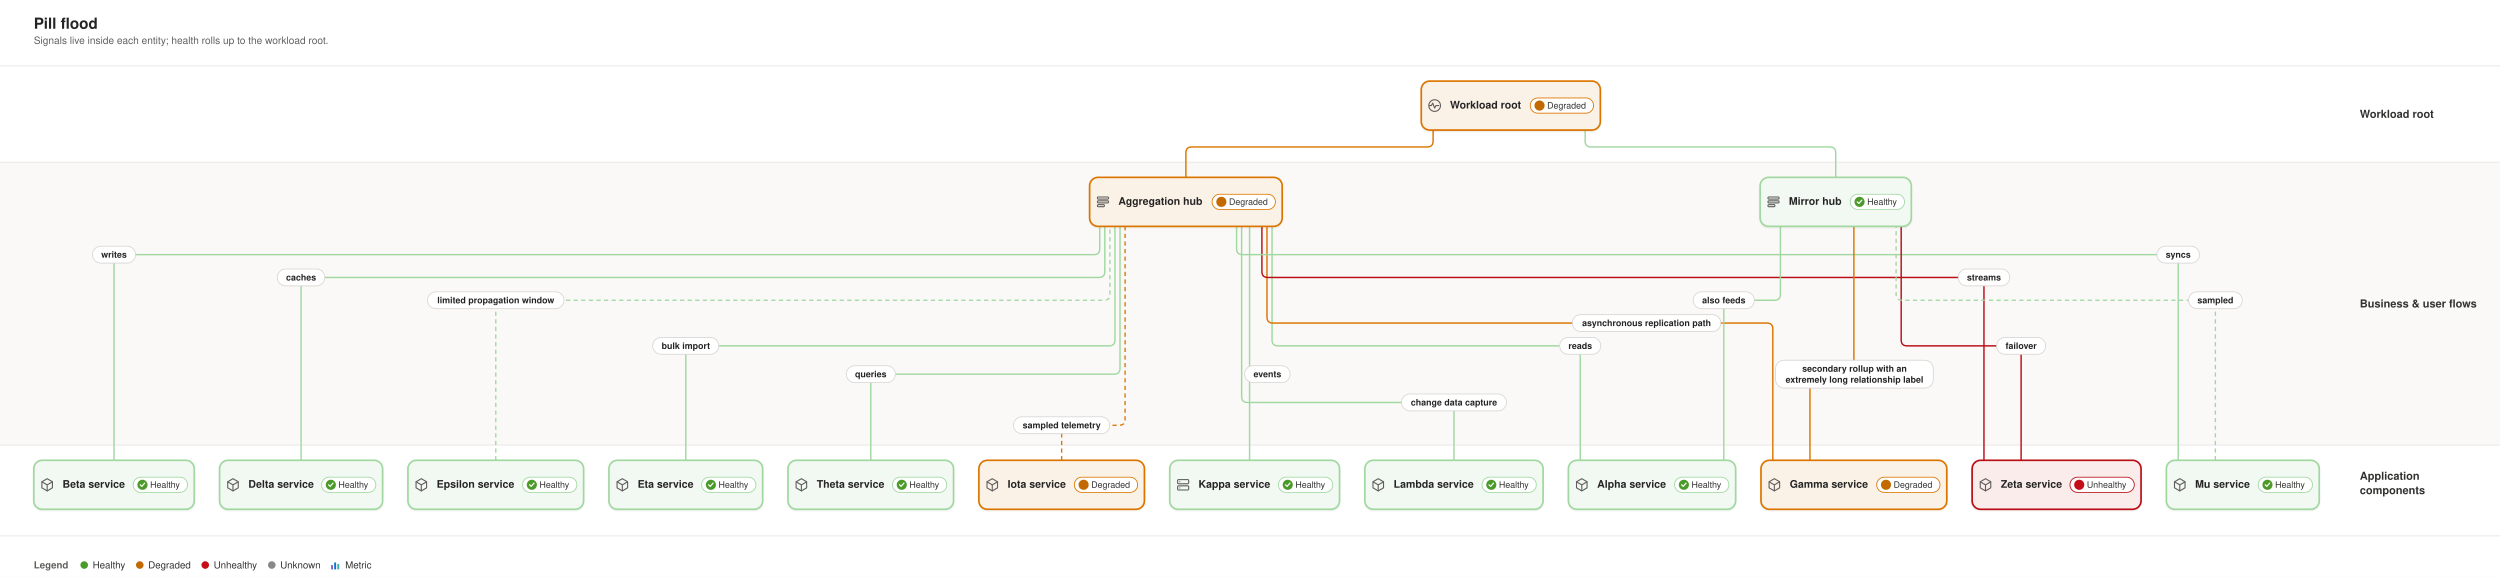
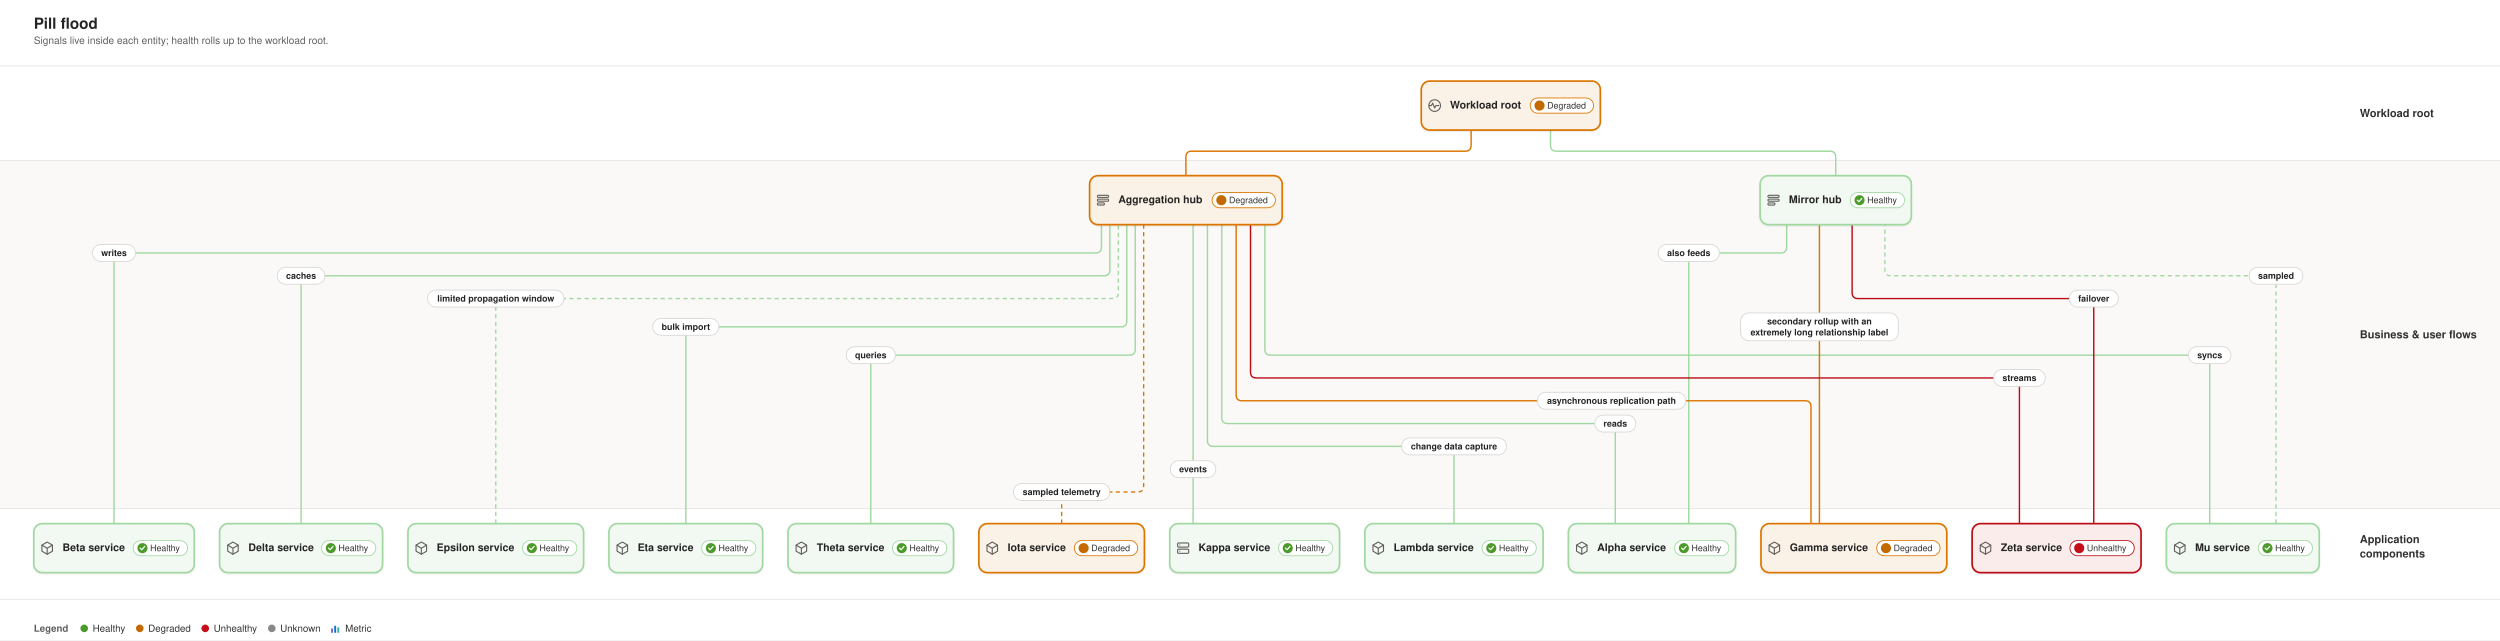
- <svg xmlns="http://www.w3.org/2000/svg" width="2960" height="683" viewBox="0 0 2960 683" font-family="Segoe UI, -apple-system, BlinkMacSystemFont, Helvetica, Arial, sans-serif">
+ <svg xmlns="http://www.w3.org/2000/svg" width="2960" height="758" viewBox="0 0 2960 758" font-family="Segoe UI, -apple-system, BlinkMacSystemFont, Helvetica, Arial, sans-serif">
  <defs>
    <filter id="cs" x="-20%" y="-20%" width="140%" height="140%">
      <feDropShadow dx="0" dy="1" stdDeviation="1.3" flood-color="#000" flood-opacity="0.1" />
    </filter>
  </defs>
-   <rect width="2960" height="683" fill="#ffffff" />
-   <rect x="0" y="78.0" width="2960" height="114.0" fill="#ffffff" />
+   <rect width="2960" height="758" fill="#ffffff" />
+   <rect x="0" y="78.0" width="2960" height="112.0" fill="#ffffff" />
  <line x1="0" y1="78.0" x2="2960" y2="78.0" stroke="#e6e4e2" />
-   <text x="2794.0" y="139.5" font-size="13" font-weight="700" fill="#323130">Workload root</text>
-   <rect x="0" y="192.0" width="2960" height="335.0" fill="#faf9f8" />
-   <line x1="0" y1="192.0" x2="2960" y2="192.0" stroke="#e6e4e2" />
-   <text x="2794.0" y="364.0" font-size="13" font-weight="700" fill="#323130">Business &amp; user flows</text>
-   <rect x="0" y="527.0" width="2960" height="90.0" fill="#ffffff" />
-   <line x1="0" y1="527.0" x2="2960" y2="527.0" stroke="#e6e4e2" />
-   <text x="2794.0" y="568.0" font-size="13" font-weight="700" fill="#323130">Application</text>
-   <text x="2794.0" y="585.0" font-size="13" font-weight="700" fill="#323130">components</text>
-   <line x1="0" y1="634.5" x2="2960" y2="634.5" stroke="#e6e4e2" />
+   <text x="2794.0" y="138.5" font-size="13" font-weight="700" fill="#323130">Workload root</text>
+   <rect x="0" y="190.0" width="2960" height="412.0" fill="#faf9f8" />
+   <line x1="0" y1="190.0" x2="2960" y2="190.0" stroke="#e6e4e2" />
+   <text x="2794.0" y="400.5" font-size="13" font-weight="700" fill="#323130">Business &amp; user flows</text>
+   <rect x="0" y="602.0" width="2960" height="90.0" fill="#ffffff" />
+   <line x1="0" y1="602.0" x2="2960" y2="602.0" stroke="#e6e4e2" />
+   <text x="2794.0" y="643.0" font-size="13" font-weight="700" fill="#323130">Application</text>
+   <text x="2794.0" y="660.0" font-size="13" font-weight="700" fill="#323130">components</text>
+   <line x1="0" y1="709.5" x2="2960" y2="709.5" stroke="#e6e4e2" />
  <text x="40" y="34" font-size="18" font-weight="700" fill="#242424">Pill flood</text>
  <text x="40" y="52" font-size="12" fill="#605e5c">Signals live inside each entity; health rolls up to the workload root.</text>
-   <text x="40.0" y="673.0" font-size="11.5" font-weight="600" fill="#605e5c">Legend</text>
-   <circle cx="99.7" cy="669.0" r="4.5" fill="#4c9a2a" />
-   <text x="109.7" y="673.0" font-size="11.5" fill="#323130">Healthy</text>
-   <circle cx="165.5" cy="669.0" r="4.5" fill="#c26a00" />
-   <text x="175.5" y="673.0" font-size="11.5" fill="#323130">Degraded</text>
-   <circle cx="243.0" cy="669.0" r="4.5" fill="#c50f18" />
-   <text x="253.0" y="673.0" font-size="11.5" fill="#323130">Unhealthy</text>
-   <circle cx="321.8" cy="669.0" r="4.5" fill="#8a8886" />
-   <text x="331.8" y="673.0" font-size="11.5" fill="#323130">Unknown</text>
-   <g transform="translate(390.7,662.0) scale(0.875)">
+   <text x="40.0" y="748.0" font-size="11.5" font-weight="600" fill="#605e5c">Legend</text>
+   <circle cx="99.7" cy="744.0" r="4.5" fill="#4c9a2a" />
+   <text x="109.7" y="748.0" font-size="11.5" fill="#323130">Healthy</text>
+   <circle cx="165.5" cy="744.0" r="4.5" fill="#c26a00" />
+   <text x="175.5" y="748.0" font-size="11.5" fill="#323130">Degraded</text>
+   <circle cx="243.0" cy="744.0" r="4.5" fill="#c50f18" />
+   <text x="253.0" y="748.0" font-size="11.5" fill="#323130">Unhealthy</text>
+   <circle cx="321.8" cy="744.0" r="4.5" fill="#8a8886" />
+   <text x="331.8" y="748.0" font-size="11.5" fill="#323130">Unknown</text>
+   <g transform="translate(390.7,737.0) scale(0.875)">
    <rect x="1.5" y="8" width="2.6" height="6" rx="0.6" fill="#8661c5" />
    <rect x="5.7" y="4.5" width="2.6" height="9.5" rx="0.6" fill="#0078D4" />
    <rect x="9.9" y="6.5" width="2.6" height="7.5" rx="0.6" fill="#3fb0ac" />
  </g>
-   <text x="408.7" y="673.0" font-size="11.5" fill="#323130">Metric</text>
+   <text x="408.7" y="748.0" font-size="11.5" fill="#323130">Metric</text>
  <g transform="translate(40.0,0)">
    <g fill="none" stroke-linecap="butt" stroke-linejoin="round">
-       <path d="M2133.5 210.0 L2133.5 181.0 Q2133.5 174.0 2126.5 174.0 L1843.8 174.0 Q1836.8 174.0 1836.8 167.0 L1836.8 154.0" stroke="#a0d8a0" stroke-width="1.7" />
-       <path d="M1364.1 210.0 L1364.1 181.0 Q1364.1 174.0 1371.1 174.0 L1649.8 174.0 Q1656.8 174.0 1656.8 167.0 L1656.8 154.0" stroke="#db7500" stroke-width="1.7" />
-       <path d="M1831.0 545.0 L1831.0 416.5 Q1831.0 409.5 1824.0 409.5 L1473.1 409.5 Q1466.1 409.5 1466.1 402.5 L1466.1 268.0" stroke="#a0d8a0" stroke-width="1.7" />
-       <path d="M95.0 545.0 L95.0 308.5 Q95.0 301.5 102.0 301.5 L1255.1 301.5 Q1262.1 301.5 1262.1 294.5 L1262.1 268.0" stroke="#a0d8a0" stroke-width="1.7" />
-       <path d="M2059.0 545.0 L2059.0 389.5 Q2059.0 382.5 2052.0 382.5 L1467.1 382.5 Q1460.1 382.5 1460.1 375.5 L1460.1 268.0" stroke="#db7500" stroke-width="1.7" />
-       <path d="M316.5 545.0 L316.5 335.5 Q316.5 328.5 323.5 328.5 L1261.1 328.5 Q1268.1 328.5 1268.1 321.5 L1268.1 268.0" stroke="#a0d8a0" stroke-width="1.7" />
-       <path d="M547.0 545.0 L547.0 362.5 Q547.0 355.5 554.0 355.5 L1267.1 355.5 Q1274.1 355.5 1274.1 348.5 L1274.1 268.0" stroke="#a0d8a0" stroke-width="1.6" stroke-dasharray="5 4" />
-       <path d="M2309.0 545.0 L2309.0 335.5 Q2309.0 328.5 2302.0 328.5 L1461.1 328.5 Q1454.1 328.5 1454.1 321.5 L1454.1 268.0" stroke="#ba0d16" stroke-width="1.7" />
-       <path d="M772.0 545.0 L772.0 416.5 Q772.0 409.5 779.0 409.5 L1273.1 409.5 Q1280.1 409.5 1280.1 402.5 L1280.1 268.0" stroke="#a0d8a0" stroke-width="1.7" />
-       <path d="M991.0 545.0 L991.0 450.0 Q991.0 443.0 998.0 443.0 L1279.1 443.0 Q1286.1 443.0 1286.1 436.0 L1286.1 268.0" stroke="#a0d8a0" stroke-width="1.7" />
-       <path d="M1217.0 545.0 L1217.0 510.5 Q1217.0 503.5 1224.0 503.5 L1285.1 503.5 Q1292.1 503.5 1292.1 496.5 L1292.1 268.0" stroke="#db7500" stroke-width="1.6" stroke-dasharray="5 4" />
-       <path d="M1439.5 545.0 L1439.5 268.0" stroke="#a0d8a0" stroke-width="1.7" />
-       <path d="M1681.5 545.0 L1681.5 483.5 Q1681.5 476.5 1674.5 476.5 L1437.1 476.5 Q1430.1 476.5 1430.1 469.5 L1430.1 268.0" stroke="#a0d8a0" stroke-width="1.7" />
-       <path d="M2539.0 545.0 L2539.0 308.5 Q2539.0 301.5 2532.0 301.5 L1431.1 301.5 Q1424.1 301.5 1424.1 294.5 L1424.1 268.0" stroke="#a0d8a0" stroke-width="1.7" />
-       <path d="M2001.0 545.0 L2001.0 362.5 Q2001.0 355.5 2008.0 355.5 L2061.0 355.5 Q2068.0 355.5 2068.0 348.5 L2068.0 268.0" stroke="#a0d8a0" stroke-width="1.7" />
-       <path d="M2103.0 545.0 L2103.0 450.0 Q2103.0 443.0 2110.0 443.0 L2148.0 443.0 Q2155.0 443.0 2155.0 436.0 L2155.0 268.0" stroke="#db7500" stroke-width="1.7" />
-       <path d="M2353.0 545.0 L2353.0 416.5 Q2353.0 409.5 2346.0 409.5 L2218.0 409.5 Q2211.0 409.5 2211.0 402.5 L2211.0 268.0" stroke="#ba0d16" stroke-width="1.7" />
-       <path d="M2583.0 545.0 L2583.0 362.5 Q2583.0 355.5 2576.0 355.5 L2212.0 355.5 Q2205.0 355.5 2205.0 348.5 L2205.0 268.0" stroke="#a0d8a0" stroke-width="1.6" stroke-dasharray="5 4" />
-     </g>
-     <g stroke="none">
-       <rect x="1806.7" y="399.5" width="48.6" height="20" rx="10" fill="#ffffff" stroke="#d8d6d4" stroke-width="1" />
-       <text x="1831.0" y="413.1" font-size="10.5" font-weight="600" fill="#242424" text-anchor="middle">reads</text>
-     </g>
-     <g stroke="none">
-       <rect x="69.5" y="291.5" width="51.0" height="20" rx="10" fill="#ffffff" stroke="#d8d6d4" stroke-width="1" />
-       <text x="95.0" y="305.1" font-size="10.5" font-weight="600" fill="#242424" text-anchor="middle">writes</text>
-     </g>
-     <g stroke="none">
-       <rect x="1821.6" y="372.5" width="175.9" height="20" rx="10" fill="#ffffff" stroke="#d8d6d4" stroke-width="1" />
-       <text x="1909.5" y="386.1" font-size="10.5" font-weight="600" fill="#242424" text-anchor="middle">asynchronous replication path</text>
-     </g>
-     <g stroke="none">
-       <rect x="288.3" y="318.5" width="56.3" height="20" rx="10" fill="#ffffff" stroke="#d8d6d4" stroke-width="1" />
-       <text x="316.5" y="332.1" font-size="10.5" font-weight="600" fill="#242424" text-anchor="middle">caches</text>
-     </g>
-     <g stroke="none">
-       <rect x="466.2" y="345.5" width="161.6" height="20" rx="10" fill="#ffffff" stroke="#d8d6d4" stroke-width="1" />
-       <text x="547.0" y="359.1" font-size="10.5" font-weight="600" fill="#242424" text-anchor="middle">limited propagation window</text>
-     </g>
-     <g stroke="none">
-       <rect x="2278.5" y="318.5" width="61.1" height="20" rx="10" fill="#ffffff" stroke="#d8d6d4" stroke-width="1" />
-       <text x="2309.0" y="332.1" font-size="10.5" font-weight="600" fill="#242424" text-anchor="middle">streams</text>
-     </g>
-     <g stroke="none">
-       <rect x="732.8" y="399.5" width="78.3" height="20" rx="10" fill="#ffffff" stroke="#d8d6d4" stroke-width="1" />
-       <text x="772.0" y="413.1" font-size="10.5" font-weight="600" fill="#242424" text-anchor="middle">bulk import</text>
-     </g>
-     <g stroke="none">
-       <rect x="962.0" y="433.0" width="58.1" height="20" rx="10" fill="#ffffff" stroke="#d8d6d4" stroke-width="1" />
-       <text x="991.0" y="446.6" font-size="10.5" font-weight="600" fill="#242424" text-anchor="middle">queries</text>
-     </g>
-     <g stroke="none">
-       <rect x="1160.0" y="493.5" width="114.0" height="20" rx="10" fill="#ffffff" stroke="#d8d6d4" stroke-width="1" />
-       <text x="1217.0" y="507.1" font-size="10.5" font-weight="600" fill="#242424" text-anchor="middle">sampled telemetry</text>
-     </g>
-     <g stroke="none">
-       <rect x="1433.6" y="433.0" width="53.9" height="20" rx="10" fill="#ffffff" stroke="#d8d6d4" stroke-width="1" />
-       <text x="1460.6" y="446.6" font-size="10.5" font-weight="600" fill="#242424" text-anchor="middle">events</text>
-     </g>
-     <g stroke="none">
-       <rect x="1619.4" y="466.5" width="124.2" height="20" rx="10" fill="#ffffff" stroke="#d8d6d4" stroke-width="1" />
-       <text x="1681.5" y="480.1" font-size="10.5" font-weight="600" fill="#242424" text-anchor="middle">change data capture</text>
-     </g>
-     <g stroke="none">
-       <rect x="2513.8" y="291.5" width="50.4" height="20" rx="10" fill="#ffffff" stroke="#d8d6d4" stroke-width="1" />
-       <text x="2539.0" y="305.1" font-size="10.5" font-weight="600" fill="#242424" text-anchor="middle">syncs</text>
-     </g>
-     <g stroke="none">
-       <rect x="1964.8" y="345.5" width="72.4" height="20" rx="10" fill="#ffffff" stroke="#d8d6d4" stroke-width="1" />
-       <text x="2001.0" y="359.1" font-size="10.5" font-weight="600" fill="#242424" text-anchor="middle">also feeds</text>
-     </g>
-     <g stroke="none">
-       <rect x="2062.3" y="426.5" width="186.7" height="33" rx="10" fill="#ffffff" stroke="#d8d6d4" stroke-width="1" />
-       <text x="2155.7" y="440.1" font-size="10.5" font-weight="600" fill="#242424" text-anchor="middle">secondary rollup with an</text>
-       <text x="2155.7" y="453.1" font-size="10.5" font-weight="600" fill="#242424" text-anchor="middle">extremely long relationship label</text>
-     </g>
-     <g stroke="none">
-       <rect x="2324.0" y="399.5" width="58.1" height="20" rx="10" fill="#ffffff" stroke="#d8d6d4" stroke-width="1" />
-       <text x="2353.0" y="413.1" font-size="10.5" font-weight="600" fill="#242424" text-anchor="middle">failover</text>
-     </g>
-     <g stroke="none">
-       <rect x="2551.3" y="345.5" width="63.5" height="20" rx="10" fill="#ffffff" stroke="#d8d6d4" stroke-width="1" />
-       <text x="2583.0" y="359.1" font-size="10.5" font-weight="600" fill="#242424" text-anchor="middle">sampled</text>
-     </g>
-     <g filter="url(#cs)">
-       <rect x="1817.0" y="545.0" width="198" height="58" rx="10" fill="#f2f8f2" stroke="#a0d8a0" stroke-width="2" />
-     </g>
-     <g transform="translate(1823.0,564.16) scale(0.82)">
-       <path d="M12 3.2l7.6 4.4v8.8L12 20.8l-7.6-4.4V7.6z" fill="none" stroke="#605e5c" stroke-width="1.6" stroke-linecap="round" stroke-linejoin="round" />
-       <path d="M4.6 7.8l7.4 4.3 7.4-4.3M12 12.1v8.6" fill="none" stroke="#605e5c" stroke-width="1.6" stroke-linecap="round" stroke-linejoin="round" />
-     </g>
-     <text x="1851.0" y="577.5" font-size="12.5" font-weight="600" fill="#242424">Alpha service</text>
-     <rect x="1942.7" y="565.00" width="64.3" height="18" rx="9" fill="#ffffff" stroke="#a0d8a0" stroke-width="1" />
-     <circle cx="1953.7" cy="574.0" r="6" fill="#4c9a2a" />
-     <path d="M1951.0 574.0 l1.9 1.9 l3.4 -3.9" fill="none" stroke="#ffffff" stroke-width="1.4" stroke-linecap="round" stroke-linejoin="round" />
-     <text x="1962.7" y="577.57" font-size="10.5" fill="#323130">Healthy</text>
-     <g filter="url(#cs)">
-       <rect x="1250.1" y="210.0" width="228" height="58" rx="10" fill="#fbf2e7" stroke="#db7500" stroke-width="2" />
-     </g>
-     <g transform="translate(1256.1,229.16) scale(0.82)">
+       <path d="M1872.5 620.0 L1872.5 508.5 Q1872.5 501.5 1865.5 501.5 L1413.6 501.5 Q1406.6 501.5 1406.6 494.5 L1406.6 266.0" stroke="#a0d8a0" stroke-width="1.7" />
+       <path d="M95.0 620.0 L95.0 306.5 Q95.0 299.5 102.0 299.5 L1257.1 299.5 Q1264.1 299.5 1264.1 292.5 L1264.1 266.0" stroke="#a0d8a0" stroke-width="1.7" />
+       <path d="M316.5 620.0 L316.5 333.5 Q316.5 326.5 323.5 326.5 L1267.1 326.5 Q1274.1 326.5 1274.1 319.5 L1274.1 266.0" stroke="#a0d8a0" stroke-width="1.7" />
+       <path d="M547.0 620.0 L547.0 360.5 Q547.0 353.5 554.0 353.5 L1277.1 353.5 Q1284.1 353.5 1284.1 346.5 L1284.1 266.0" stroke="#a0d8a0" stroke-width="1.6" stroke-dasharray="5 4" />
+       <path d="M772.0 620.0 L772.0 394.0 Q772.0 387.0 779.0 387.0 L1287.1 387.0 Q1294.1 387.0 1294.1 380.0 L1294.1 266.0" stroke="#a0d8a0" stroke-width="1.7" />
+       <path d="M991.0 620.0 L991.0 427.5 Q991.0 420.5 998.0 420.5 L1297.1 420.5 Q1304.1 420.5 1304.1 413.5 L1304.1 266.0" stroke="#a0d8a0" stroke-width="1.7" />
+       <path d="M1372.6 620.0 L1372.6 266.0" stroke="#a0d8a0" stroke-width="1.7" />
+       <path d="M1681.5 620.0 L1681.5 535.5 Q1681.5 528.5 1674.5 528.5 L1396.6 528.5 Q1389.6 528.5 1389.6 521.5 L1389.6 266.0" stroke="#a0d8a0" stroke-width="1.7" />
+       <path d="M2576.3 620.0 L2576.3 427.5 Q2576.3 420.5 2569.3 420.5 L1464.6 420.5 Q1457.6 420.5 1457.6 413.5 L1457.6 266.0" stroke="#a0d8a0" stroke-width="1.7" />
+       <path d="M1959.5 620.0 L1959.5 306.5 Q1959.5 299.5 1966.5 299.5 L2068.4 299.5 Q2075.4 299.5 2075.4 292.5 L2075.4 266.0" stroke="#a0d8a0" stroke-width="1.7" />
+       <path d="M2654.8 620.0 L2654.8 333.5 Q2654.8 326.5 2647.8 326.5 L2198.7 326.5 Q2191.7 326.5 2191.7 319.5 L2191.7 266.0" stroke="#a0d8a0" stroke-width="1.6" stroke-dasharray="5 4" />
+       <path d="M2133.5 208.0 L2133.5 186.0 Q2133.5 179.0 2126.5 179.0 L1802.8 179.0 Q1795.8 179.0 1795.8 172.0 L1795.8 154.0" stroke="#a0d8a0" stroke-width="1.7" />
+       <path d="M2104.2 620.0 L2104.2 481.5 Q2104.2 474.5 2097.2 474.5 L1430.6 474.5 Q1423.6 474.5 1423.6 467.5 L1423.6 266.0" stroke="#db7500" stroke-width="1.7" />
+       <path d="M1217.0 620.0 L1217.0 589.5 Q1217.0 582.5 1224.0 582.5 L1307.1 582.5 Q1314.1 582.5 1314.1 575.5 L1314.1 266.0" stroke="#db7500" stroke-width="1.6" stroke-dasharray="5 4" />
+       <path d="M2114.2 620.0 L2114.2 266.0" stroke="#db7500" stroke-width="1.7" />
+       <path d="M1364.1 208.0 L1364.1 186.0 Q1364.1 179.0 1371.1 179.0 L1694.8 179.0 Q1701.8 179.0 1701.8 172.0 L1701.8 154.0" stroke="#db7500" stroke-width="1.7" />
+       <path d="M2351.0 620.0 L2351.0 454.5 Q2351.0 447.5 2344.0 447.5 L1447.6 447.5 Q1440.6 447.5 1440.6 440.5 L1440.6 266.0" stroke="#ba0d16" stroke-width="1.7" />
+       <path d="M2439.0 620.0 L2439.0 360.5 Q2439.0 353.5 2432.0 353.5 L2159.9 353.5 Q2152.9 353.5 2152.9 346.5 L2152.9 266.0" stroke="#ba0d16" stroke-width="1.7" />
+     </g>
+     <g stroke="none">
+       <rect x="1848.2" y="491.5" width="48.6" height="20" rx="10" fill="#ffffff" stroke="#d8d6d4" stroke-width="1" />
+       <text x="1872.5" y="505.1" font-size="10.5" font-weight="600" fill="#242424" text-anchor="middle">reads</text>
+     </g>
+     <g stroke="none">
+       <rect x="69.5" y="289.5" width="51.0" height="20" rx="10" fill="#ffffff" stroke="#d8d6d4" stroke-width="1" />
+       <text x="95.0" y="303.1" font-size="10.5" font-weight="600" fill="#242424" text-anchor="middle">writes</text>
+     </g>
+     <g stroke="none">
+       <rect x="1780.1" y="464.5" width="175.9" height="20" rx="10" fill="#ffffff" stroke="#d8d6d4" stroke-width="1" />
+       <text x="1868.0" y="478.1" font-size="10.5" font-weight="600" fill="#242424" text-anchor="middle">asynchronous replication path</text>
+     </g>
+     <g stroke="none">
+       <rect x="288.3" y="316.5" width="56.3" height="20" rx="10" fill="#ffffff" stroke="#d8d6d4" stroke-width="1" />
+       <text x="316.5" y="330.1" font-size="10.5" font-weight="600" fill="#242424" text-anchor="middle">caches</text>
+     </g>
+     <g stroke="none">
+       <rect x="466.2" y="343.5" width="161.6" height="20" rx="10" fill="#ffffff" stroke="#d8d6d4" stroke-width="1" />
+       <text x="547.0" y="357.1" font-size="10.5" font-weight="600" fill="#242424" text-anchor="middle">limited propagation window</text>
+     </g>
+     <g stroke="none">
+       <rect x="2320.5" y="437.5" width="61.1" height="20" rx="10" fill="#ffffff" stroke="#d8d6d4" stroke-width="1" />
+       <text x="2351.0" y="451.1" font-size="10.5" font-weight="600" fill="#242424" text-anchor="middle">streams</text>
+     </g>
+     <g stroke="none">
+       <rect x="732.8" y="377.0" width="78.3" height="20" rx="10" fill="#ffffff" stroke="#d8d6d4" stroke-width="1" />
+       <text x="772.0" y="390.6" font-size="10.5" font-weight="600" fill="#242424" text-anchor="middle">bulk import</text>
+     </g>
+     <g stroke="none">
+       <rect x="962.0" y="410.5" width="58.1" height="20" rx="10" fill="#ffffff" stroke="#d8d6d4" stroke-width="1" />
+       <text x="991.0" y="424.1" font-size="10.5" font-weight="600" fill="#242424" text-anchor="middle">queries</text>
+     </g>
+     <g stroke="none">
+       <rect x="1160.0" y="572.5" width="114.0" height="20" rx="10" fill="#ffffff" stroke="#d8d6d4" stroke-width="1" />
+       <text x="1217.0" y="586.1" font-size="10.5" font-weight="600" fill="#242424" text-anchor="middle">sampled telemetry</text>
+     </g>
+     <g stroke="none">
+       <rect x="1345.6" y="545.5" width="53.9" height="20" rx="10" fill="#ffffff" stroke="#d8d6d4" stroke-width="1" />
+       <text x="1372.6" y="559.1" font-size="10.5" font-weight="600" fill="#242424" text-anchor="middle">events</text>
+     </g>
+     <g stroke="none">
+       <rect x="1619.4" y="518.5" width="124.2" height="20" rx="10" fill="#ffffff" stroke="#d8d6d4" stroke-width="1" />
+       <text x="1681.5" y="532.1" font-size="10.5" font-weight="600" fill="#242424" text-anchor="middle">change data capture</text>
+     </g>
+     <g stroke="none">
+       <rect x="2551.1" y="410.5" width="50.4" height="20" rx="10" fill="#ffffff" stroke="#d8d6d4" stroke-width="1" />
+       <text x="2576.3" y="424.1" font-size="10.5" font-weight="600" fill="#242424" text-anchor="middle">syncs</text>
+     </g>
+     <g stroke="none">
+       <rect x="1923.3" y="289.5" width="72.4" height="20" rx="10" fill="#ffffff" stroke="#d8d6d4" stroke-width="1" />
+       <text x="1959.5" y="303.1" font-size="10.5" font-weight="600" fill="#242424" text-anchor="middle">also feeds</text>
+     </g>
+     <g stroke="none">
+       <rect x="2020.9" y="370.5" width="186.7" height="33" rx="10" fill="#ffffff" stroke="#d8d6d4" stroke-width="1" />
+       <text x="2114.2" y="384.1" font-size="10.5" font-weight="600" fill="#242424" text-anchor="middle">secondary rollup with an</text>
+       <text x="2114.2" y="397.1" font-size="10.5" font-weight="600" fill="#242424" text-anchor="middle">extremely long relationship label</text>
+     </g>
+     <g stroke="none">
+       <rect x="2410.0" y="343.5" width="58.1" height="20" rx="10" fill="#ffffff" stroke="#d8d6d4" stroke-width="1" />
+       <text x="2439.0" y="357.1" font-size="10.5" font-weight="600" fill="#242424" text-anchor="middle">failover</text>
+     </g>
+     <g stroke="none">
+       <rect x="2623.0" y="316.5" width="63.5" height="20" rx="10" fill="#ffffff" stroke="#d8d6d4" stroke-width="1" />
+       <text x="2654.8" y="330.1" font-size="10.5" font-weight="600" fill="#242424" text-anchor="middle">sampled</text>
+     </g>
+     <g filter="url(#cs)">
+       <rect x="1817.0" y="620.0" width="198" height="58" rx="10" fill="#f2f8f2" stroke="#a0d8a0" stroke-width="2" />
+     </g>
+     <g transform="translate(1823.0,639.16) scale(0.82)">
+       <path d="M12 3.2l7.6 4.4v8.8L12 20.8l-7.6-4.4V7.6z" fill="none" stroke="#605e5c" stroke-width="1.6" stroke-linecap="round" stroke-linejoin="round" />
+       <path d="M4.6 7.8l7.4 4.3 7.4-4.3M12 12.1v8.6" fill="none" stroke="#605e5c" stroke-width="1.6" stroke-linecap="round" stroke-linejoin="round" />
+     </g>
+     <text x="1851.0" y="652.5" font-size="12.5" font-weight="600" fill="#242424">Alpha service</text>
+     <rect x="1942.7" y="640.00" width="64.3" height="18" rx="9" fill="#ffffff" stroke="#a0d8a0" stroke-width="1" />
+     <circle cx="1953.7" cy="649.0" r="6" fill="#4c9a2a" />
+     <path d="M1951.0 649.0 l1.9 1.9 l3.4 -3.9" fill="none" stroke="#ffffff" stroke-width="1.4" stroke-linecap="round" stroke-linejoin="round" />
+     <text x="1962.7" y="652.57" font-size="10.5" fill="#323130">Healthy</text>
+     <g filter="url(#cs)">
+       <rect x="1250.1" y="208.0" width="228" height="58" rx="10" fill="#fbf2e7" stroke="#db7500" stroke-width="2" />
+     </g>
+     <g transform="translate(1256.1,227.16) scale(0.82)">
      <rect x="4" y="5" width="16" height="3" rx="1" fill="none" stroke="#605e5c" stroke-width="1.6" stroke-linecap="round" stroke-linejoin="round" />
      <rect x="4" y="10.5" width="16" height="3" rx="1" fill="none" stroke="#605e5c" stroke-width="1.6" stroke-linecap="round" stroke-linejoin="round" />
      <rect x="4" y="16" width="10" height="3" rx="1" fill="none" stroke="#605e5c" stroke-width="1.6" stroke-linecap="round" stroke-linejoin="round" />
    </g>
-     <text x="1284.1" y="242.5" font-size="12.5" font-weight="600" fill="#242424">Aggregation hub</text>
-     <rect x="1395.1" y="230.00" width="75.0" height="18" rx="9" fill="#ffffff" stroke="#db7500" stroke-width="1" />
-     <circle cx="1406.1" cy="239.0" r="6" fill="#c26a00" />
-     <text x="1415.1" y="242.57" font-size="10.5" fill="#323130">Degraded</text>
-     <g filter="url(#cs)">
-       <rect x="0.0" y="545.0" width="190" height="58" rx="10" fill="#f2f8f2" stroke="#a0d8a0" stroke-width="2" />
-     </g>
-     <g transform="translate(6.0,564.16) scale(0.82)">
-       <path d="M12 3.2l7.6 4.4v8.8L12 20.8l-7.6-4.4V7.6z" fill="none" stroke="#605e5c" stroke-width="1.6" stroke-linecap="round" stroke-linejoin="round" />
-       <path d="M4.6 7.8l7.4 4.3 7.4-4.3M12 12.1v8.6" fill="none" stroke="#605e5c" stroke-width="1.6" stroke-linecap="round" stroke-linejoin="round" />
-     </g>
-     <text x="34.0" y="577.5" font-size="12.5" font-weight="600" fill="#242424">Beta service</text>
-     <rect x="117.7" y="565.00" width="64.3" height="18" rx="9" fill="#ffffff" stroke="#a0d8a0" stroke-width="1" />
-     <circle cx="128.7" cy="574.0" r="6" fill="#4c9a2a" />
-     <path d="M126.0 574.0 l1.9 1.9 l3.4 -3.9" fill="none" stroke="#ffffff" stroke-width="1.4" stroke-linecap="round" stroke-linejoin="round" />
-     <text x="137.7" y="577.57" font-size="10.5" fill="#323130">Healthy</text>
-     <g filter="url(#cs)">
-       <rect x="2045.0" y="545.0" width="220" height="58" rx="10" fill="#fbf2e7" stroke="#db7500" stroke-width="2" />
-     </g>
-     <g transform="translate(2051.0,564.16) scale(0.82)">
-       <path d="M12 3.2l7.6 4.4v8.8L12 20.8l-7.6-4.4V7.6z" fill="none" stroke="#605e5c" stroke-width="1.6" stroke-linecap="round" stroke-linejoin="round" />
-       <path d="M4.6 7.8l7.4 4.3 7.4-4.3M12 12.1v8.6" fill="none" stroke="#605e5c" stroke-width="1.6" stroke-linecap="round" stroke-linejoin="round" />
-     </g>
-     <text x="2079.0" y="577.5" font-size="12.5" font-weight="600" fill="#242424">Gamma service</text>
-     <rect x="2182.0" y="565.00" width="75.0" height="18" rx="9" fill="#ffffff" stroke="#db7500" stroke-width="1" />
-     <circle cx="2193.0" cy="574.0" r="6" fill="#c26a00" />
-     <text x="2202.0" y="577.57" font-size="10.5" fill="#323130">Degraded</text>
-     <g filter="url(#cs)">
-       <rect x="220.0" y="545.0" width="193" height="58" rx="10" fill="#f2f8f2" stroke="#a0d8a0" stroke-width="2" />
-     </g>
-     <g transform="translate(226.0,564.16) scale(0.82)">
-       <path d="M12 3.2l7.6 4.4v8.8L12 20.8l-7.6-4.4V7.6z" fill="none" stroke="#605e5c" stroke-width="1.6" stroke-linecap="round" stroke-linejoin="round" />
-       <path d="M4.6 7.8l7.4 4.3 7.4-4.3M12 12.1v8.6" fill="none" stroke="#605e5c" stroke-width="1.6" stroke-linecap="round" stroke-linejoin="round" />
-     </g>
-     <text x="254.0" y="577.5" font-size="12.5" font-weight="600" fill="#242424">Delta service</text>
-     <rect x="340.7" y="565.00" width="64.3" height="18" rx="9" fill="#ffffff" stroke="#a0d8a0" stroke-width="1" />
-     <circle cx="351.7" cy="574.0" r="6" fill="#4c9a2a" />
-     <path d="M349.0 574.0 l1.9 1.9 l3.4 -3.9" fill="none" stroke="#ffffff" stroke-width="1.4" stroke-linecap="round" stroke-linejoin="round" />
-     <text x="360.7" y="577.57" font-size="10.5" fill="#323130">Healthy</text>
-     <g filter="url(#cs)">
-       <rect x="443.0" y="545.0" width="208" height="58" rx="10" fill="#f2f8f2" stroke="#a0d8a0" stroke-width="2" />
-     </g>
-     <g transform="translate(449.0,564.16) scale(0.82)">
-       <path d="M12 3.2l7.6 4.4v8.8L12 20.8l-7.6-4.4V7.6z" fill="none" stroke="#605e5c" stroke-width="1.6" stroke-linecap="round" stroke-linejoin="round" />
-       <path d="M4.6 7.8l7.4 4.3 7.4-4.3M12 12.1v8.6" fill="none" stroke="#605e5c" stroke-width="1.6" stroke-linecap="round" stroke-linejoin="round" />
-     </g>
-     <text x="477.0" y="577.5" font-size="12.5" font-weight="600" fill="#242424">Epsilon service</text>
-     <rect x="578.7" y="565.00" width="64.3" height="18" rx="9" fill="#ffffff" stroke="#a0d8a0" stroke-width="1" />
-     <circle cx="589.7" cy="574.0" r="6" fill="#4c9a2a" />
-     <path d="M587.0 574.0 l1.9 1.9 l3.4 -3.9" fill="none" stroke="#ffffff" stroke-width="1.4" stroke-linecap="round" stroke-linejoin="round" />
-     <text x="598.7" y="577.57" font-size="10.5" fill="#323130">Healthy</text>
-     <g filter="url(#cs)">
-       <rect x="2295.0" y="545.0" width="200" height="58" rx="10" fill="#faeceb" stroke="#ba0d16" stroke-width="2" />
-     </g>
-     <g transform="translate(2301.0,564.16) scale(0.82)">
-       <path d="M12 3.2l7.6 4.4v8.8L12 20.8l-7.6-4.4V7.6z" fill="none" stroke="#605e5c" stroke-width="1.6" stroke-linecap="round" stroke-linejoin="round" />
-       <path d="M4.6 7.8l7.4 4.3 7.4-4.3M12 12.1v8.6" fill="none" stroke="#605e5c" stroke-width="1.6" stroke-linecap="round" stroke-linejoin="round" />
-     </g>
-     <text x="2329.0" y="577.5" font-size="12.5" font-weight="600" fill="#242424">Zeta service</text>
-     <rect x="2410.8" y="565.00" width="76.2" height="18" rx="9" fill="#ffffff" stroke="#ba0d16" stroke-width="1" />
-     <circle cx="2421.8" cy="574.0" r="6" fill="#c50f18" />
-     <text x="2430.8" y="577.57" font-size="10.5" fill="#323130">Unhealthy</text>
-     <g filter="url(#cs)">
-       <rect x="681.0" y="545.0" width="182" height="58" rx="10" fill="#f2f8f2" stroke="#a0d8a0" stroke-width="2" />
-     </g>
-     <g transform="translate(687.0,564.16) scale(0.82)">
-       <path d="M12 3.2l7.6 4.4v8.8L12 20.8l-7.6-4.4V7.6z" fill="none" stroke="#605e5c" stroke-width="1.6" stroke-linecap="round" stroke-linejoin="round" />
-       <path d="M4.6 7.8l7.4 4.3 7.4-4.3M12 12.1v8.6" fill="none" stroke="#605e5c" stroke-width="1.6" stroke-linecap="round" stroke-linejoin="round" />
-     </g>
-     <text x="715.0" y="577.5" font-size="12.5" font-weight="600" fill="#242424">Eta service</text>
-     <rect x="790.7" y="565.00" width="64.3" height="18" rx="9" fill="#ffffff" stroke="#a0d8a0" stroke-width="1" />
-     <circle cx="801.7" cy="574.0" r="6" fill="#4c9a2a" />
-     <path d="M799.0 574.0 l1.9 1.9 l3.4 -3.9" fill="none" stroke="#ffffff" stroke-width="1.4" stroke-linecap="round" stroke-linejoin="round" />
-     <text x="810.7" y="577.57" font-size="10.5" fill="#323130">Healthy</text>
-     <g filter="url(#cs)">
-       <rect x="893.0" y="545.0" width="196" height="58" rx="10" fill="#f2f8f2" stroke="#a0d8a0" stroke-width="2" />
-     </g>
-     <g transform="translate(899.0,564.16) scale(0.82)">
-       <path d="M12 3.2l7.6 4.4v8.8L12 20.8l-7.6-4.4V7.6z" fill="none" stroke="#605e5c" stroke-width="1.6" stroke-linecap="round" stroke-linejoin="round" />
-       <path d="M4.6 7.8l7.4 4.3 7.4-4.3M12 12.1v8.6" fill="none" stroke="#605e5c" stroke-width="1.6" stroke-linecap="round" stroke-linejoin="round" />
-     </g>
-     <text x="927.0" y="577.5" font-size="12.5" font-weight="600" fill="#242424">Theta service</text>
-     <rect x="1016.7" y="565.00" width="64.3" height="18" rx="9" fill="#ffffff" stroke="#a0d8a0" stroke-width="1" />
-     <circle cx="1027.7" cy="574.0" r="6" fill="#4c9a2a" />
-     <path d="M1025.0 574.0 l1.9 1.9 l3.4 -3.9" fill="none" stroke="#ffffff" stroke-width="1.4" stroke-linecap="round" stroke-linejoin="round" />
-     <text x="1036.7" y="577.57" font-size="10.5" fill="#323130">Healthy</text>
-     <g filter="url(#cs)">
-       <rect x="1119.0" y="545.0" width="196" height="58" rx="10" fill="#fbf2e7" stroke="#db7500" stroke-width="2" />
-     </g>
-     <g transform="translate(1125.0,564.16) scale(0.82)">
-       <path d="M12 3.2l7.6 4.4v8.8L12 20.8l-7.6-4.4V7.6z" fill="none" stroke="#605e5c" stroke-width="1.6" stroke-linecap="round" stroke-linejoin="round" />
-       <path d="M4.6 7.8l7.4 4.3 7.4-4.3M12 12.1v8.6" fill="none" stroke="#605e5c" stroke-width="1.6" stroke-linecap="round" stroke-linejoin="round" />
-     </g>
-     <text x="1153.0" y="577.5" font-size="12.5" font-weight="600" fill="#242424">Iota service</text>
-     <rect x="1232.0" y="565.00" width="75.0" height="18" rx="9" fill="#ffffff" stroke="#db7500" stroke-width="1" />
-     <circle cx="1243.0" cy="574.0" r="6" fill="#c26a00" />
-     <text x="1252.0" y="577.57" font-size="10.5" fill="#323130">Degraded</text>
-     <g filter="url(#cs)">
-       <rect x="1345.0" y="545.0" width="201" height="58" rx="10" fill="#f2f8f2" stroke="#a0d8a0" stroke-width="2" />
-     </g>
-     <g transform="translate(1351.0,564.16) scale(0.82)">
+     <text x="1284.1" y="240.5" font-size="12.5" font-weight="600" fill="#242424">Aggregation hub</text>
+     <rect x="1395.1" y="228.00" width="75.0" height="18" rx="9" fill="#ffffff" stroke="#db7500" stroke-width="1" />
+     <circle cx="1406.1" cy="237.0" r="6" fill="#c26a00" />
+     <text x="1415.1" y="240.57" font-size="10.5" fill="#323130">Degraded</text>
+     <g filter="url(#cs)">
+       <rect x="0.0" y="620.0" width="190" height="58" rx="10" fill="#f2f8f2" stroke="#a0d8a0" stroke-width="2" />
+     </g>
+     <g transform="translate(6.0,639.16) scale(0.82)">
+       <path d="M12 3.2l7.6 4.4v8.8L12 20.8l-7.6-4.4V7.6z" fill="none" stroke="#605e5c" stroke-width="1.6" stroke-linecap="round" stroke-linejoin="round" />
+       <path d="M4.6 7.8l7.4 4.3 7.4-4.3M12 12.1v8.6" fill="none" stroke="#605e5c" stroke-width="1.6" stroke-linecap="round" stroke-linejoin="round" />
+     </g>
+     <text x="34.0" y="652.5" font-size="12.5" font-weight="600" fill="#242424">Beta service</text>
+     <rect x="117.7" y="640.00" width="64.3" height="18" rx="9" fill="#ffffff" stroke="#a0d8a0" stroke-width="1" />
+     <circle cx="128.7" cy="649.0" r="6" fill="#4c9a2a" />
+     <path d="M126.0 649.0 l1.9 1.9 l3.4 -3.9" fill="none" stroke="#ffffff" stroke-width="1.4" stroke-linecap="round" stroke-linejoin="round" />
+     <text x="137.7" y="652.57" font-size="10.5" fill="#323130">Healthy</text>
+     <g filter="url(#cs)">
+       <rect x="2045.0" y="620.0" width="220" height="58" rx="10" fill="#fbf2e7" stroke="#db7500" stroke-width="2" />
+     </g>
+     <g transform="translate(2051.0,639.16) scale(0.82)">
+       <path d="M12 3.2l7.6 4.4v8.8L12 20.8l-7.6-4.4V7.6z" fill="none" stroke="#605e5c" stroke-width="1.6" stroke-linecap="round" stroke-linejoin="round" />
+       <path d="M4.6 7.8l7.4 4.3 7.4-4.3M12 12.1v8.6" fill="none" stroke="#605e5c" stroke-width="1.6" stroke-linecap="round" stroke-linejoin="round" />
+     </g>
+     <text x="2079.0" y="652.5" font-size="12.5" font-weight="600" fill="#242424">Gamma service</text>
+     <rect x="2182.0" y="640.00" width="75.0" height="18" rx="9" fill="#ffffff" stroke="#db7500" stroke-width="1" />
+     <circle cx="2193.0" cy="649.0" r="6" fill="#c26a00" />
+     <text x="2202.0" y="652.57" font-size="10.5" fill="#323130">Degraded</text>
+     <g filter="url(#cs)">
+       <rect x="220.0" y="620.0" width="193" height="58" rx="10" fill="#f2f8f2" stroke="#a0d8a0" stroke-width="2" />
+     </g>
+     <g transform="translate(226.0,639.16) scale(0.82)">
+       <path d="M12 3.2l7.6 4.4v8.8L12 20.8l-7.6-4.4V7.6z" fill="none" stroke="#605e5c" stroke-width="1.6" stroke-linecap="round" stroke-linejoin="round" />
+       <path d="M4.6 7.8l7.4 4.3 7.4-4.3M12 12.1v8.6" fill="none" stroke="#605e5c" stroke-width="1.6" stroke-linecap="round" stroke-linejoin="round" />
+     </g>
+     <text x="254.0" y="652.5" font-size="12.5" font-weight="600" fill="#242424">Delta service</text>
+     <rect x="340.7" y="640.00" width="64.3" height="18" rx="9" fill="#ffffff" stroke="#a0d8a0" stroke-width="1" />
+     <circle cx="351.7" cy="649.0" r="6" fill="#4c9a2a" />
+     <path d="M349.0 649.0 l1.9 1.9 l3.4 -3.9" fill="none" stroke="#ffffff" stroke-width="1.4" stroke-linecap="round" stroke-linejoin="round" />
+     <text x="360.7" y="652.57" font-size="10.5" fill="#323130">Healthy</text>
+     <g filter="url(#cs)">
+       <rect x="443.0" y="620.0" width="208" height="58" rx="10" fill="#f2f8f2" stroke="#a0d8a0" stroke-width="2" />
+     </g>
+     <g transform="translate(449.0,639.16) scale(0.82)">
+       <path d="M12 3.2l7.6 4.4v8.8L12 20.8l-7.6-4.4V7.6z" fill="none" stroke="#605e5c" stroke-width="1.6" stroke-linecap="round" stroke-linejoin="round" />
+       <path d="M4.6 7.8l7.4 4.3 7.4-4.3M12 12.1v8.6" fill="none" stroke="#605e5c" stroke-width="1.6" stroke-linecap="round" stroke-linejoin="round" />
+     </g>
+     <text x="477.0" y="652.5" font-size="12.5" font-weight="600" fill="#242424">Epsilon service</text>
+     <rect x="578.7" y="640.00" width="64.3" height="18" rx="9" fill="#ffffff" stroke="#a0d8a0" stroke-width="1" />
+     <circle cx="589.7" cy="649.0" r="6" fill="#4c9a2a" />
+     <path d="M587.0 649.0 l1.9 1.9 l3.4 -3.9" fill="none" stroke="#ffffff" stroke-width="1.4" stroke-linecap="round" stroke-linejoin="round" />
+     <text x="598.7" y="652.57" font-size="10.5" fill="#323130">Healthy</text>
+     <g filter="url(#cs)">
+       <rect x="2295.0" y="620.0" width="200" height="58" rx="10" fill="#faeceb" stroke="#ba0d16" stroke-width="2" />
+     </g>
+     <g transform="translate(2301.0,639.16) scale(0.82)">
+       <path d="M12 3.2l7.6 4.4v8.8L12 20.8l-7.6-4.4V7.6z" fill="none" stroke="#605e5c" stroke-width="1.6" stroke-linecap="round" stroke-linejoin="round" />
+       <path d="M4.6 7.8l7.4 4.3 7.4-4.3M12 12.1v8.6" fill="none" stroke="#605e5c" stroke-width="1.6" stroke-linecap="round" stroke-linejoin="round" />
+     </g>
+     <text x="2329.0" y="652.5" font-size="12.5" font-weight="600" fill="#242424">Zeta service</text>
+     <rect x="2410.8" y="640.00" width="76.2" height="18" rx="9" fill="#ffffff" stroke="#ba0d16" stroke-width="1" />
+     <circle cx="2421.8" cy="649.0" r="6" fill="#c50f18" />
+     <text x="2430.8" y="652.57" font-size="10.5" fill="#323130">Unhealthy</text>
+     <g filter="url(#cs)">
+       <rect x="681.0" y="620.0" width="182" height="58" rx="10" fill="#f2f8f2" stroke="#a0d8a0" stroke-width="2" />
+     </g>
+     <g transform="translate(687.0,639.16) scale(0.82)">
+       <path d="M12 3.2l7.6 4.4v8.8L12 20.8l-7.6-4.4V7.6z" fill="none" stroke="#605e5c" stroke-width="1.6" stroke-linecap="round" stroke-linejoin="round" />
+       <path d="M4.6 7.8l7.4 4.3 7.4-4.3M12 12.1v8.6" fill="none" stroke="#605e5c" stroke-width="1.6" stroke-linecap="round" stroke-linejoin="round" />
+     </g>
+     <text x="715.0" y="652.5" font-size="12.5" font-weight="600" fill="#242424">Eta service</text>
+     <rect x="790.7" y="640.00" width="64.3" height="18" rx="9" fill="#ffffff" stroke="#a0d8a0" stroke-width="1" />
+     <circle cx="801.7" cy="649.0" r="6" fill="#4c9a2a" />
+     <path d="M799.0 649.0 l1.9 1.9 l3.4 -3.9" fill="none" stroke="#ffffff" stroke-width="1.4" stroke-linecap="round" stroke-linejoin="round" />
+     <text x="810.7" y="652.57" font-size="10.5" fill="#323130">Healthy</text>
+     <g filter="url(#cs)">
+       <rect x="893.0" y="620.0" width="196" height="58" rx="10" fill="#f2f8f2" stroke="#a0d8a0" stroke-width="2" />
+     </g>
+     <g transform="translate(899.0,639.16) scale(0.82)">
+       <path d="M12 3.2l7.6 4.4v8.8L12 20.8l-7.6-4.4V7.6z" fill="none" stroke="#605e5c" stroke-width="1.6" stroke-linecap="round" stroke-linejoin="round" />
+       <path d="M4.6 7.8l7.4 4.3 7.4-4.3M12 12.1v8.6" fill="none" stroke="#605e5c" stroke-width="1.6" stroke-linecap="round" stroke-linejoin="round" />
+     </g>
+     <text x="927.0" y="652.5" font-size="12.5" font-weight="600" fill="#242424">Theta service</text>
+     <rect x="1016.7" y="640.00" width="64.3" height="18" rx="9" fill="#ffffff" stroke="#a0d8a0" stroke-width="1" />
+     <circle cx="1027.7" cy="649.0" r="6" fill="#4c9a2a" />
+     <path d="M1025.0 649.0 l1.9 1.9 l3.4 -3.9" fill="none" stroke="#ffffff" stroke-width="1.4" stroke-linecap="round" stroke-linejoin="round" />
+     <text x="1036.7" y="652.57" font-size="10.5" fill="#323130">Healthy</text>
+     <g filter="url(#cs)">
+       <rect x="1119.0" y="620.0" width="196" height="58" rx="10" fill="#fbf2e7" stroke="#db7500" stroke-width="2" />
+     </g>
+     <g transform="translate(1125.0,639.16) scale(0.82)">
+       <path d="M12 3.2l7.6 4.4v8.8L12 20.8l-7.6-4.4V7.6z" fill="none" stroke="#605e5c" stroke-width="1.6" stroke-linecap="round" stroke-linejoin="round" />
+       <path d="M4.6 7.8l7.4 4.3 7.4-4.3M12 12.1v8.6" fill="none" stroke="#605e5c" stroke-width="1.6" stroke-linecap="round" stroke-linejoin="round" />
+     </g>
+     <text x="1153.0" y="652.5" font-size="12.5" font-weight="600" fill="#242424">Iota service</text>
+     <rect x="1232.0" y="640.00" width="75.0" height="18" rx="9" fill="#ffffff" stroke="#db7500" stroke-width="1" />
+     <circle cx="1243.0" cy="649.0" r="6" fill="#c26a00" />
+     <text x="1252.0" y="652.57" font-size="10.5" fill="#323130">Degraded</text>
+     <g filter="url(#cs)">
+       <rect x="1345.0" y="620.0" width="201" height="58" rx="10" fill="#f2f8f2" stroke="#a0d8a0" stroke-width="2" />
+     </g>
+     <g transform="translate(1351.0,639.16) scale(0.82)">
      <rect x="4" y="4.5" width="16" height="6" rx="1.2" fill="none" stroke="#605e5c" stroke-width="1.6" stroke-linecap="round" stroke-linejoin="round" />
      <rect x="4" y="13.5" width="16" height="6" rx="1.2" fill="none" stroke="#605e5c" stroke-width="1.6" stroke-linecap="round" stroke-linejoin="round" />
      <path d="M7.2 7.5h.01M7.2 16.5h.01" fill="none" stroke="#605e5c" stroke-width="1.6" stroke-linecap="round" stroke-linejoin="round" />
    </g>
-     <text x="1379.0" y="577.5" font-size="12.5" font-weight="600" fill="#242424">Kappa service</text>
-     <rect x="1473.7" y="565.00" width="64.3" height="18" rx="9" fill="#ffffff" stroke="#a0d8a0" stroke-width="1" />
-     <circle cx="1484.7" cy="574.0" r="6" fill="#4c9a2a" />
-     <path d="M1482.0 574.0 l1.9 1.9 l3.4 -3.9" fill="none" stroke="#ffffff" stroke-width="1.4" stroke-linecap="round" stroke-linejoin="round" />
-     <text x="1493.7" y="577.57" font-size="10.5" fill="#323130">Healthy</text>
-     <g filter="url(#cs)">
-       <rect x="1576.0" y="545.0" width="211" height="58" rx="10" fill="#f2f8f2" stroke="#a0d8a0" stroke-width="2" />
-     </g>
-     <g transform="translate(1582.0,564.16) scale(0.82)">
-       <path d="M12 3.2l7.6 4.4v8.8L12 20.8l-7.6-4.4V7.6z" fill="none" stroke="#605e5c" stroke-width="1.6" stroke-linecap="round" stroke-linejoin="round" />
-       <path d="M4.6 7.8l7.4 4.3 7.4-4.3M12 12.1v8.6" fill="none" stroke="#605e5c" stroke-width="1.6" stroke-linecap="round" stroke-linejoin="round" />
-     </g>
-     <text x="1610.0" y="577.5" font-size="12.5" font-weight="600" fill="#242424">Lambda service</text>
-     <rect x="1714.7" y="565.00" width="64.3" height="18" rx="9" fill="#ffffff" stroke="#a0d8a0" stroke-width="1" />
-     <circle cx="1725.7" cy="574.0" r="6" fill="#4c9a2a" />
-     <path d="M1723.0 574.0 l1.9 1.9 l3.4 -3.9" fill="none" stroke="#ffffff" stroke-width="1.4" stroke-linecap="round" stroke-linejoin="round" />
-     <text x="1734.7" y="577.57" font-size="10.5" fill="#323130">Healthy</text>
-     <g filter="url(#cs)">
-       <rect x="2525.0" y="545.0" width="181" height="58" rx="10" fill="#f2f8f2" stroke="#a0d8a0" stroke-width="2" />
-     </g>
-     <g transform="translate(2531.0,564.16) scale(0.82)">
-       <path d="M12 3.2l7.6 4.4v8.8L12 20.8l-7.6-4.4V7.6z" fill="none" stroke="#605e5c" stroke-width="1.6" stroke-linecap="round" stroke-linejoin="round" />
-       <path d="M4.6 7.8l7.4 4.3 7.4-4.3M12 12.1v8.6" fill="none" stroke="#605e5c" stroke-width="1.6" stroke-linecap="round" stroke-linejoin="round" />
-     </g>
-     <text x="2559.0" y="577.5" font-size="12.5" font-weight="600" fill="#242424">Mu service</text>
-     <rect x="2633.7" y="565.00" width="64.3" height="18" rx="9" fill="#ffffff" stroke="#a0d8a0" stroke-width="1" />
-     <circle cx="2644.7" cy="574.0" r="6" fill="#4c9a2a" />
-     <path d="M2642.0 574.0 l1.9 1.9 l3.4 -3.9" fill="none" stroke="#ffffff" stroke-width="1.4" stroke-linecap="round" stroke-linejoin="round" />
-     <text x="2653.7" y="577.57" font-size="10.5" fill="#323130">Healthy</text>
-     <g filter="url(#cs)">
-       <rect x="2044.0" y="210.0" width="179" height="58" rx="10" fill="#f2f8f2" stroke="#a0d8a0" stroke-width="2" />
-     </g>
-     <g transform="translate(2050.0,229.16) scale(0.82)">
+     <text x="1379.0" y="652.5" font-size="12.5" font-weight="600" fill="#242424">Kappa service</text>
+     <rect x="1473.7" y="640.00" width="64.3" height="18" rx="9" fill="#ffffff" stroke="#a0d8a0" stroke-width="1" />
+     <circle cx="1484.7" cy="649.0" r="6" fill="#4c9a2a" />
+     <path d="M1482.0 649.0 l1.9 1.9 l3.4 -3.9" fill="none" stroke="#ffffff" stroke-width="1.4" stroke-linecap="round" stroke-linejoin="round" />
+     <text x="1493.7" y="652.57" font-size="10.5" fill="#323130">Healthy</text>
+     <g filter="url(#cs)">
+       <rect x="1576.0" y="620.0" width="211" height="58" rx="10" fill="#f2f8f2" stroke="#a0d8a0" stroke-width="2" />
+     </g>
+     <g transform="translate(1582.0,639.16) scale(0.82)">
+       <path d="M12 3.2l7.6 4.4v8.8L12 20.8l-7.6-4.4V7.6z" fill="none" stroke="#605e5c" stroke-width="1.6" stroke-linecap="round" stroke-linejoin="round" />
+       <path d="M4.6 7.8l7.4 4.3 7.4-4.3M12 12.1v8.6" fill="none" stroke="#605e5c" stroke-width="1.6" stroke-linecap="round" stroke-linejoin="round" />
+     </g>
+     <text x="1610.0" y="652.5" font-size="12.5" font-weight="600" fill="#242424">Lambda service</text>
+     <rect x="1714.7" y="640.00" width="64.3" height="18" rx="9" fill="#ffffff" stroke="#a0d8a0" stroke-width="1" />
+     <circle cx="1725.7" cy="649.0" r="6" fill="#4c9a2a" />
+     <path d="M1723.0 649.0 l1.9 1.9 l3.4 -3.9" fill="none" stroke="#ffffff" stroke-width="1.4" stroke-linecap="round" stroke-linejoin="round" />
+     <text x="1734.7" y="652.57" font-size="10.5" fill="#323130">Healthy</text>
+     <g filter="url(#cs)">
+       <rect x="2525.0" y="620.0" width="181" height="58" rx="10" fill="#f2f8f2" stroke="#a0d8a0" stroke-width="2" />
+     </g>
+     <g transform="translate(2531.0,639.16) scale(0.82)">
+       <path d="M12 3.2l7.6 4.4v8.8L12 20.8l-7.6-4.4V7.6z" fill="none" stroke="#605e5c" stroke-width="1.6" stroke-linecap="round" stroke-linejoin="round" />
+       <path d="M4.6 7.8l7.4 4.3 7.4-4.3M12 12.1v8.6" fill="none" stroke="#605e5c" stroke-width="1.6" stroke-linecap="round" stroke-linejoin="round" />
+     </g>
+     <text x="2559.0" y="652.5" font-size="12.5" font-weight="600" fill="#242424">Mu service</text>
+     <rect x="2633.7" y="640.00" width="64.3" height="18" rx="9" fill="#ffffff" stroke="#a0d8a0" stroke-width="1" />
+     <circle cx="2644.7" cy="649.0" r="6" fill="#4c9a2a" />
+     <path d="M2642.0 649.0 l1.9 1.9 l3.4 -3.9" fill="none" stroke="#ffffff" stroke-width="1.4" stroke-linecap="round" stroke-linejoin="round" />
+     <text x="2653.7" y="652.57" font-size="10.5" fill="#323130">Healthy</text>
+     <g filter="url(#cs)">
+       <rect x="2044.0" y="208.0" width="179" height="58" rx="10" fill="#f2f8f2" stroke="#a0d8a0" stroke-width="2" />
+     </g>
+     <g transform="translate(2050.0,227.16) scale(0.82)">
      <rect x="4" y="5" width="16" height="3" rx="1" fill="none" stroke="#605e5c" stroke-width="1.6" stroke-linecap="round" stroke-linejoin="round" />
      <rect x="4" y="10.5" width="16" height="3" rx="1" fill="none" stroke="#605e5c" stroke-width="1.6" stroke-linecap="round" stroke-linejoin="round" />
      <rect x="4" y="16" width="10" height="3" rx="1" fill="none" stroke="#605e5c" stroke-width="1.6" stroke-linecap="round" stroke-linejoin="round" />
    </g>
-     <text x="2078.0" y="242.5" font-size="12.5" font-weight="600" fill="#242424">Mirror hub</text>
-     <rect x="2150.7" y="230.00" width="64.3" height="18" rx="9" fill="#ffffff" stroke="#a0d8a0" stroke-width="1" />
-     <circle cx="2161.7" cy="239.0" r="6" fill="#4c9a2a" />
-     <path d="M2159.0 239.0 l1.9 1.9 l3.4 -3.9" fill="none" stroke="#ffffff" stroke-width="1.4" stroke-linecap="round" stroke-linejoin="round" />
-     <text x="2170.7" y="242.57" font-size="10.5" fill="#323130">Healthy</text>
+     <text x="2078.0" y="240.5" font-size="12.5" font-weight="600" fill="#242424">Mirror hub</text>
+     <rect x="2150.7" y="228.00" width="64.3" height="18" rx="9" fill="#ffffff" stroke="#a0d8a0" stroke-width="1" />
+     <circle cx="2161.7" cy="237.0" r="6" fill="#4c9a2a" />
+     <path d="M2159.0 237.0 l1.9 1.9 l3.4 -3.9" fill="none" stroke="#ffffff" stroke-width="1.4" stroke-linecap="round" stroke-linejoin="round" />
+     <text x="2170.7" y="240.57" font-size="10.5" fill="#323130">Healthy</text>
    <g filter="url(#cs)">
      <rect x="1642.8" y="96.0" width="212" height="58" rx="10" fill="#fbf2e7" stroke="#db7500" stroke-width="2" />
    </g>
    <g transform="translate(1648.8,115.16) scale(0.82)">
      <circle cx="12" cy="12" r="8.4" fill="none" stroke="#605e5c" stroke-width="1.6" stroke-linecap="round" stroke-linejoin="round" />
      <path d="M4.2 12h3l2-3.6 2.8 7.2 1.8-3.6h4" fill="none" stroke="#605e5c" stroke-width="1.6" stroke-linecap="round" stroke-linejoin="round" />
    </g>
    <text x="1676.8" y="128.5" font-size="12.5" font-weight="600" fill="#242424">Workload root</text>
    <rect x="1771.8" y="116.00" width="75.0" height="18" rx="9" fill="#ffffff" stroke="#db7500" stroke-width="1" />
    <circle cx="1782.8" cy="125.0" r="6" fill="#c26a00" />
    <text x="1791.8" y="128.57" font-size="10.5" fill="#323130">Degraded</text>
  </g>
</svg>
